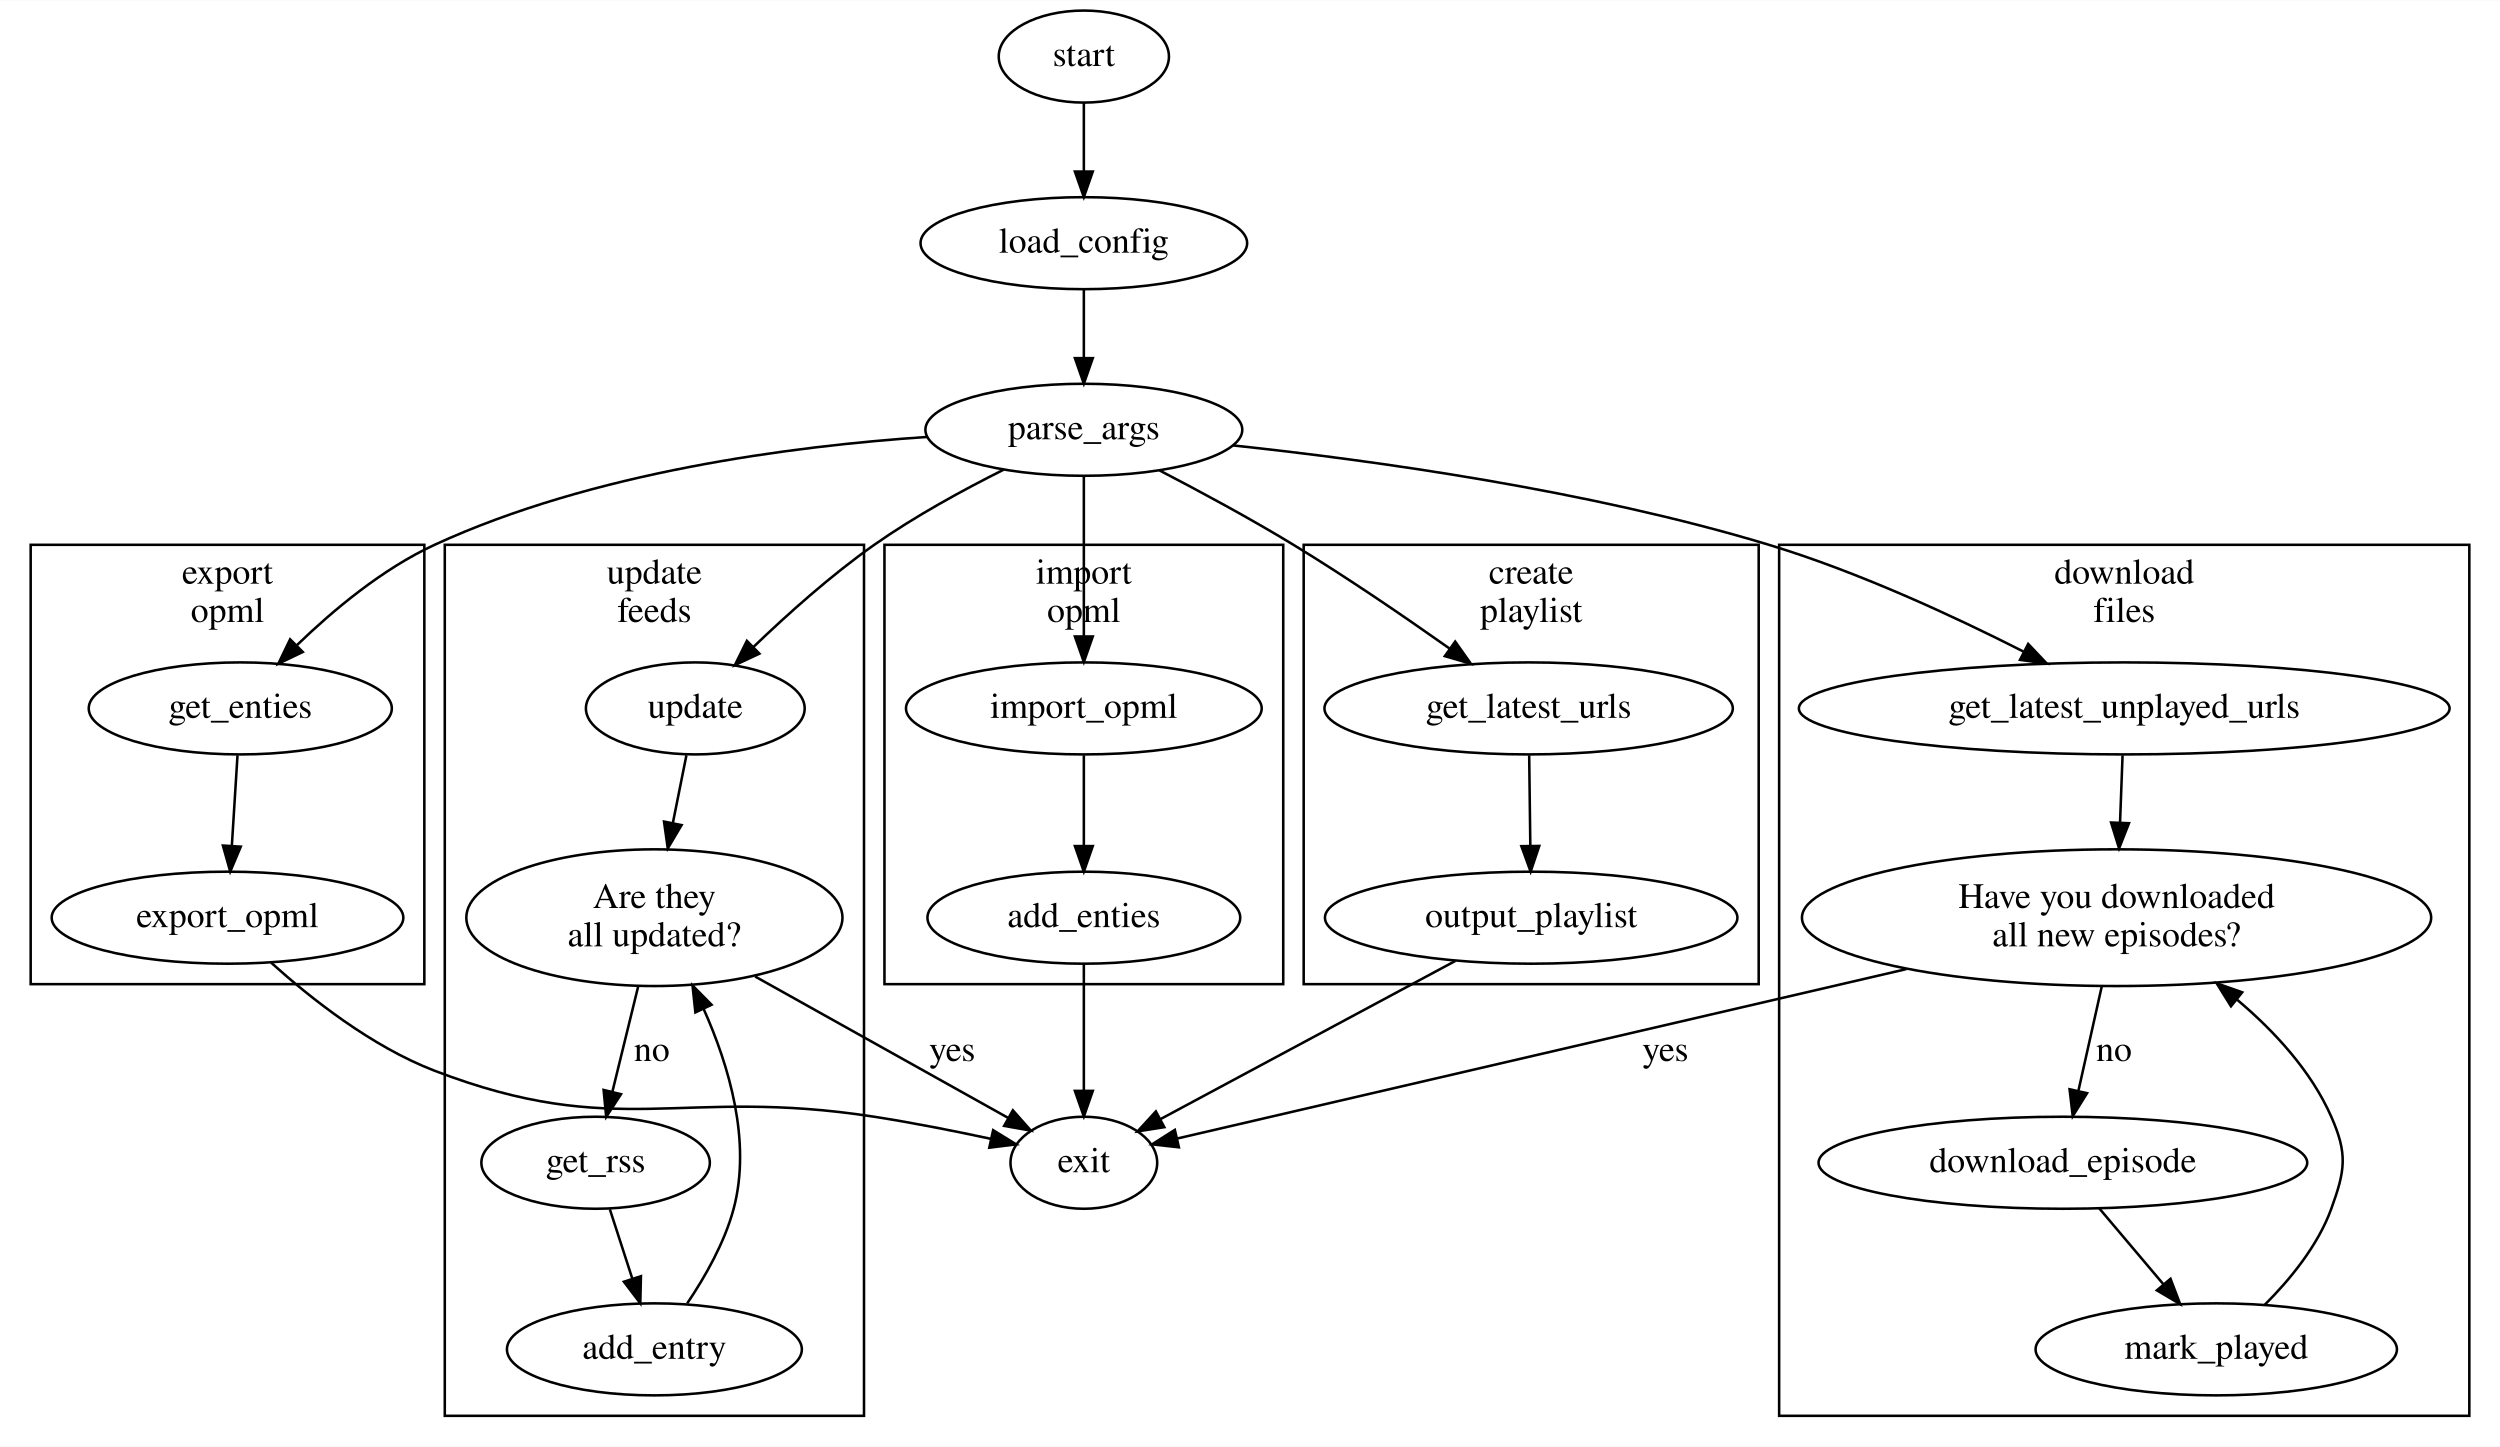
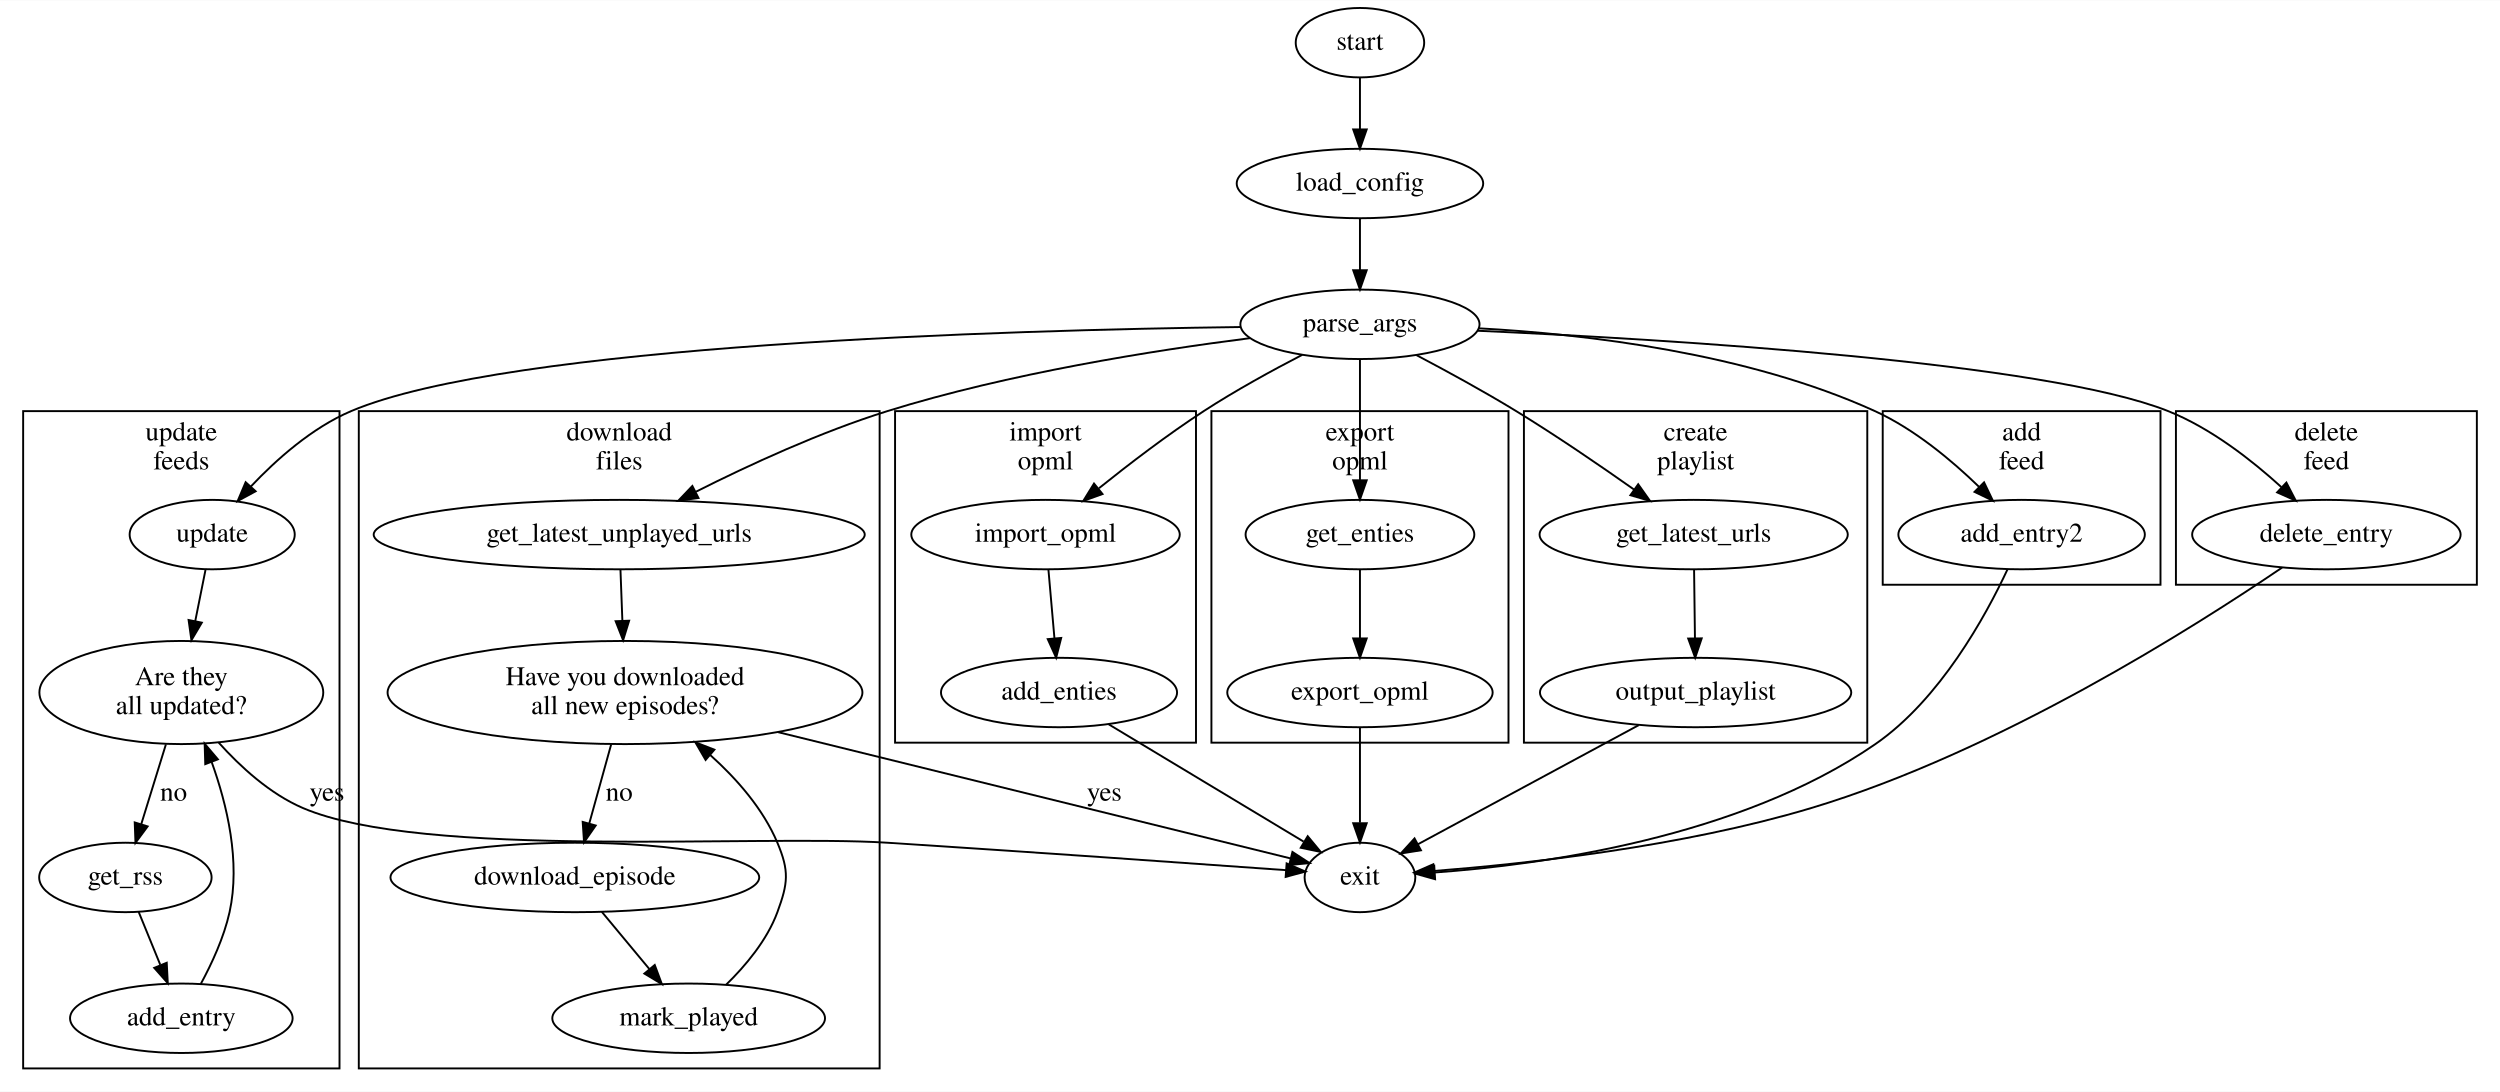
- <svg xmlns="http://www.w3.org/2000/svg" width="978pt" height="566pt" viewBox="0.00 0.00 978.00 565.74">
+ <svg xmlns="http://www.w3.org/2000/svg" width="1296pt" height="566pt" viewBox="0.00 0.00 1296.00 565.74">
  <g id="graph0" class="graph" transform="scale(1 1) rotate(0) translate(4 561.74)">
-     <polygon fill="white" stroke="none" points="-4,4 -4,-561.74 974,-561.74 974,4 -4,4" />
+     <polygon fill="white" stroke="none" points="-4,4 -4,-561.74 1292,-561.74 1292,4 -4,4" />
    <g id="clust1" class="cluster">
-       <polygon fill="none" stroke="black" points="170,-8 170,-348.74 334,-348.74 334,-8 170,-8" />
-       <text text-anchor="middle" x="252" y="-333.54" font-family="Times,serif" font-size="14.00">update</text>
-       <text text-anchor="middle" x="252" y="-318.54" font-family="Times,serif" font-size="14.00">feeds</text>
+       <polygon fill="none" stroke="black" points="8,-8 8,-348.74 172,-348.74 172,-8 8,-8" />
+       <text text-anchor="middle" x="90" y="-333.54" font-family="Times,serif" font-size="14.00">update</text>
+       <text text-anchor="middle" x="90" y="-318.54" font-family="Times,serif" font-size="14.00">feeds</text>
    </g>
    <g id="clust2" class="cluster">
-       <polygon fill="none" stroke="black" points="692,-8 692,-348.74 962,-348.74 962,-8 692,-8" />
-       <text text-anchor="middle" x="827" y="-333.54" font-family="Times,serif" font-size="14.00">download</text>
-       <text text-anchor="middle" x="827" y="-318.54" font-family="Times,serif" font-size="14.00">files</text>
+       <polygon fill="none" stroke="black" points="182,-8 182,-348.74 452,-348.74 452,-8 182,-8" />
+       <text text-anchor="middle" x="317" y="-333.54" font-family="Times,serif" font-size="14.00">download</text>
+       <text text-anchor="middle" x="317" y="-318.54" font-family="Times,serif" font-size="14.00">files</text>
    </g>
    <g id="clust3" class="cluster">
-       <polygon fill="none" stroke="black" points="342,-176.87 342,-348.74 498,-348.74 498,-176.87 342,-176.87" />
-       <text text-anchor="middle" x="420" y="-333.54" font-family="Times,serif" font-size="14.00">import</text>
-       <text text-anchor="middle" x="420" y="-318.54" font-family="Times,serif" font-size="14.00">opml</text>
+       <polygon fill="none" stroke="black" points="460,-176.87 460,-348.74 616,-348.74 616,-176.87 460,-176.87" />
+       <text text-anchor="middle" x="538" y="-333.54" font-family="Times,serif" font-size="14.00">import</text>
+       <text text-anchor="middle" x="538" y="-318.54" font-family="Times,serif" font-size="14.00">opml</text>
    </g>
    <g id="clust4" class="cluster">
-       <polygon fill="none" stroke="black" points="8,-176.87 8,-348.74 162,-348.74 162,-176.87 8,-176.87" />
-       <text text-anchor="middle" x="85" y="-333.54" font-family="Times,serif" font-size="14.00">export</text>
-       <text text-anchor="middle" x="85" y="-318.54" font-family="Times,serif" font-size="14.00">opml</text>
+       <polygon fill="none" stroke="black" points="624,-176.87 624,-348.74 778,-348.74 778,-176.87 624,-176.87" />
+       <text text-anchor="middle" x="701" y="-333.54" font-family="Times,serif" font-size="14.00">export</text>
+       <text text-anchor="middle" x="701" y="-318.54" font-family="Times,serif" font-size="14.00">opml</text>
    </g>
    <g id="clust5" class="cluster">
-       <polygon fill="none" stroke="black" points="506,-176.87 506,-348.74 684,-348.74 684,-176.87 506,-176.87" />
-       <text text-anchor="middle" x="595" y="-333.54" font-family="Times,serif" font-size="14.00">create</text>
-       <text text-anchor="middle" x="595" y="-318.54" font-family="Times,serif" font-size="14.00">playlist</text>
+       <polygon fill="none" stroke="black" points="786,-176.87 786,-348.74 964,-348.74 964,-176.87 786,-176.87" />
+       <text text-anchor="middle" x="875" y="-333.54" font-family="Times,serif" font-size="14.00">create</text>
+       <text text-anchor="middle" x="875" y="-318.54" font-family="Times,serif" font-size="14.00">playlist</text>
+     </g>
+     <g id="clust6" class="cluster">
+       <polygon fill="none" stroke="black" points="972,-258.74 972,-348.74 1116,-348.74 1116,-258.74 972,-258.74" />
+       <text text-anchor="middle" x="1044" y="-333.54" font-family="Times,serif" font-size="14.00">add</text>
+       <text text-anchor="middle" x="1044" y="-318.54" font-family="Times,serif" font-size="14.00">feed</text>
+     </g>
+     <g id="clust7" class="cluster">
+       <polygon fill="none" stroke="black" points="1124,-258.74 1124,-348.74 1280,-348.74 1280,-258.74 1124,-258.74" />
+       <text text-anchor="middle" x="1202" y="-333.54" font-family="Times,serif" font-size="14.00">delete</text>
+       <text text-anchor="middle" x="1202" y="-318.54" font-family="Times,serif" font-size="14.00">feed</text>
    </g>
    <g id="node1" class="node">
-       <ellipse fill="none" stroke="black" cx="420" cy="-539.74" rx="33.295" ry="18" />
-       <text text-anchor="middle" x="420" y="-536.04" font-family="Times,serif" font-size="14.00">start</text>
+       <ellipse fill="none" stroke="black" cx="701" cy="-539.74" rx="33.295" ry="18" />
+       <text text-anchor="middle" x="701" y="-536.04" font-family="Times,serif" font-size="14.00">start</text>
    </g>
    <g id="node2" class="node">
-       <ellipse fill="none" stroke="black" cx="420" cy="-466.74" rx="63.889" ry="18" />
-       <text text-anchor="middle" x="420" y="-463.04" font-family="Times,serif" font-size="14.00">load_config</text>
+       <ellipse fill="none" stroke="black" cx="701" cy="-466.74" rx="63.889" ry="18" />
+       <text text-anchor="middle" x="701" y="-463.04" font-family="Times,serif" font-size="14.00">load_config</text>
    </g>
    <g id="edge1" class="edge">
-       <path fill="none" stroke="black" d="M420,-521.553C420,-513.53 420,-503.788 420,-494.809" />
-       <polygon fill="black" stroke="black" points="423.5,-494.769 420,-484.769 416.5,-494.769 423.5,-494.769" />
+       <path fill="none" stroke="black" d="M701,-521.553C701,-513.53 701,-503.788 701,-494.809" />
+       <polygon fill="black" stroke="black" points="704.5,-494.769 701,-484.769 697.5,-494.769 704.5,-494.769" />
    </g>
    <g id="node3" class="node">
-       <ellipse fill="none" stroke="black" cx="420" cy="-393.74" rx="61.99" ry="18" />
-       <text text-anchor="middle" x="420" y="-390.04" font-family="Times,serif" font-size="14.00">parse_args</text>
+       <ellipse fill="none" stroke="black" cx="701" cy="-393.74" rx="61.99" ry="18" />
+       <text text-anchor="middle" x="701" y="-390.04" font-family="Times,serif" font-size="14.00">parse_args</text>
    </g>
    <g id="edge2" class="edge">
-       <path fill="none" stroke="black" d="M420,-448.553C420,-440.53 420,-430.788 420,-421.809" />
-       <polygon fill="black" stroke="black" points="423.5,-421.769 420,-411.769 416.5,-421.769 423.5,-421.769" />
+       <path fill="none" stroke="black" d="M701,-448.553C701,-440.53 701,-430.788 701,-421.809" />
+       <polygon fill="black" stroke="black" points="704.5,-421.769 701,-411.769 697.5,-421.769 704.5,-421.769" />
    </g>
    <g id="node4" class="node">
-       <ellipse fill="none" stroke="black" cx="268" cy="-284.74" rx="42.793" ry="18" />
-       <text text-anchor="middle" x="268" y="-281.04" font-family="Times,serif" font-size="14.00">update</text>
+       <ellipse fill="none" stroke="black" cx="106" cy="-284.74" rx="42.793" ry="18" />
+       <text text-anchor="middle" x="106" y="-281.04" font-family="Times,serif" font-size="14.00">update</text>
    </g>
    <g id="edge3" class="edge">
-       <path fill="none" stroke="black" d="M388.591,-378.119C372.87,-370.253 353.861,-359.889 338,-348.74 321.116,-336.873 303.863,-321.392 290.711,-308.746" />
-       <polygon fill="black" stroke="black" points="293.073,-306.161 283.474,-301.676 288.182,-311.168 293.073,-306.161" />
+       <path fill="none" stroke="black" d="M639.074,-392.336C519.091,-390.773 259.571,-383.361 178,-348.74 157.746,-340.144 139.175,-323.575 125.967,-309.586" />
+       <polygon fill="black" stroke="black" points="128.522,-307.193 119.205,-302.147 123.342,-311.901 128.522,-307.193" />
    </g>
    <g id="node5" class="node">
-       <ellipse fill="none" stroke="black" cx="827" cy="-284.74" rx="127.277" ry="18" />
-       <text text-anchor="middle" x="827" y="-281.04" font-family="Times,serif" font-size="14.00">get_latest_unplayed_urls</text>
+       <ellipse fill="none" stroke="black" cx="317" cy="-284.74" rx="127.277" ry="18" />
+       <text text-anchor="middle" x="317" y="-281.04" font-family="Times,serif" font-size="14.00">get_latest_unplayed_urls</text>
    </g>
    <g id="edge4" class="edge">
-       <path fill="none" stroke="black" d="M478.244,-387.633C533.215,-381.776 617.491,-370.099 688,-348.74 722.818,-338.193 760.274,-320.836 787.522,-307.008" />
-       <polygon fill="black" stroke="black" points="789.421,-309.967 796.713,-302.281 786.22,-303.742 789.421,-309.967" />
+       <path fill="none" stroke="black" d="M644.099,-386.58C593.825,-380.184 518.928,-368.318 456,-348.74 421.375,-337.968 384.044,-320.707 356.796,-306.975" />
+       <polygon fill="black" stroke="black" points="358.098,-303.709 347.6,-302.281 354.916,-309.944 358.098,-303.709" />
    </g>
    <g id="node6" class="node">
-       <ellipse fill="none" stroke="black" cx="594" cy="-284.74" rx="79.886" ry="18" />
-       <text text-anchor="middle" x="594" y="-281.04" font-family="Times,serif" font-size="14.00">get_latest_urls</text>
+       <ellipse fill="none" stroke="black" cx="874" cy="-284.74" rx="79.886" ry="18" />
+       <text text-anchor="middle" x="874" y="-281.04" font-family="Times,serif" font-size="14.00">get_latest_urls</text>
    </g>
    <g id="edge5" class="edge">
-       <path fill="none" stroke="black" d="M449.653,-377.814C465.429,-369.628 485.022,-359.067 502,-348.74 522.893,-336.032 545.569,-320.524 563.181,-308.075" />
-       <polygon fill="black" stroke="black" points="565.27,-310.884 571.39,-302.235 561.212,-305.18 565.27,-310.884" />
+       <path fill="none" stroke="black" d="M730.275,-377.77C745.854,-369.571 765.209,-359.012 782,-348.74 802.861,-335.978 825.536,-320.47 843.156,-308.034" />
+       <polygon fill="black" stroke="black" points="845.242,-310.845 851.369,-302.201 841.189,-305.138 845.242,-310.845" />
    </g>
    <g id="node7" class="node">
-       <ellipse fill="none" stroke="black" cx="420" cy="-284.74" rx="69.588" ry="18" />
-       <text text-anchor="middle" x="420" y="-281.04" font-family="Times,serif" font-size="14.00">import_opml</text>
+       <ellipse fill="none" stroke="black" cx="538" cy="-284.74" rx="69.588" ry="18" />
+       <text text-anchor="middle" x="538" y="-281.04" font-family="Times,serif" font-size="14.00">import_opml</text>
    </g>
    <g id="edge6" class="edge">
-       <path fill="none" stroke="black" d="M420,-375.549C420,-358.701 420,-332.758 420,-313.08" />
-       <polygon fill="black" stroke="black" points="423.5,-312.889 420,-302.889 416.5,-312.889 423.5,-312.889" />
+       <path fill="none" stroke="black" d="M671.11,-377.94C655.533,-369.872 636.37,-359.38 620,-348.74 601.203,-336.523 581.233,-321.234 565.707,-308.777" />
+       <polygon fill="black" stroke="black" points="567.547,-305.763 557.574,-302.186 563.139,-311.202 567.547,-305.763" />
    </g>
    <g id="node8" class="node">
-       <ellipse fill="none" stroke="black" cx="90" cy="-284.74" rx="59.29" ry="18" />
-       <text text-anchor="middle" x="90" y="-281.04" font-family="Times,serif" font-size="14.00">get_enties</text>
+       <ellipse fill="none" stroke="black" cx="701" cy="-284.74" rx="59.29" ry="18" />
+       <text text-anchor="middle" x="701" y="-281.04" font-family="Times,serif" font-size="14.00">get_enties</text>
    </g>
    <g id="edge7" class="edge">
-       <path fill="none" stroke="black" d="M358.889,-390.952C305.742,-387.385 227.781,-377.212 166,-348.74 145.644,-339.359 126.252,-323.121 112.151,-309.48" />
-       <polygon fill="black" stroke="black" points="114.438,-306.818 104.889,-302.229 109.492,-311.772 114.438,-306.818" />
+       <path fill="none" stroke="black" d="M701,-375.549C701,-358.701 701,-332.758 701,-313.08" />
+       <polygon fill="black" stroke="black" points="704.5,-312.889 701,-302.889 697.5,-312.889 704.5,-312.889" />
    </g>
    <g id="node9" class="node">
-       <ellipse fill="none" stroke="black" cx="252" cy="-202.87" rx="73.578" ry="26.741" />
-       <text text-anchor="middle" x="252" y="-206.67" font-family="Times,serif" font-size="14.00">Are they</text>
-       <text text-anchor="middle" x="252" y="-191.67" font-family="Times,serif" font-size="14.00">all updated?</text>
+       <ellipse fill="none" stroke="black" cx="1044" cy="-284.74" rx="63.889" ry="18" />
+       <text text-anchor="middle" x="1044" y="-281.04" font-family="Times,serif" font-size="14.00">add_entry2</text>
    </g>
    <g id="edge8" class="edge">
-       <path fill="none" stroke="black" d="M264.528,-266.41C262.962,-258.593 261.051,-249.053 259.198,-239.803" />
-       <polygon fill="black" stroke="black" points="262.625,-239.092 257.229,-229.974 255.762,-240.467 262.625,-239.092" />
+       <path fill="none" stroke="black" d="M762.488,-391.674C818.38,-388.641 901.956,-378.848 968,-348.74 988.394,-339.443 1007.79,-323.203 1021.88,-309.54" />
+       <polygon fill="black" stroke="black" points="1024.54,-311.824 1029.13,-302.276 1019.59,-306.878 1024.54,-311.824" />
+     </g>
+     <g id="node10" class="node">
+       <ellipse fill="none" stroke="black" cx="1202" cy="-284.74" rx="69.588" ry="18" />
+       <text text-anchor="middle" x="1202" y="-281.04" font-family="Times,serif" font-size="14.00">delete_entry</text>
+     </g>
+     <g id="edge9" class="edge">
+       <path fill="none" stroke="black" d="M762.067,-390.4C862.19,-385.888 1056.49,-374.098 1120,-348.74 1142.15,-339.897 1163.39,-323.267 1178.7,-309.313" />
+       <polygon fill="black" stroke="black" points="1181.26,-311.716 1186.14,-302.315 1176.46,-306.617 1181.26,-311.716" />
+     </g>
+     <g id="node11" class="node">
+       <ellipse fill="none" stroke="black" cx="90" cy="-202.87" rx="73.578" ry="26.741" />
+       <text text-anchor="middle" x="90" y="-206.67" font-family="Times,serif" font-size="14.00">Are they</text>
+       <text text-anchor="middle" x="90" y="-191.67" font-family="Times,serif" font-size="14.00">all updated?</text>
+     </g>
+     <g id="edge10" class="edge">
+       <path fill="none" stroke="black" d="M102.528,-266.41C100.962,-258.593 99.051,-249.053 97.198,-239.803" />
+       <polygon fill="black" stroke="black" points="100.625,-239.092 95.229,-229.974 93.762,-240.467 100.625,-239.092" />
+     </g>
+     <g id="node14" class="node">
+       <ellipse fill="none" stroke="black" cx="320" cy="-202.87" rx="123.073" ry="26.741" />
+       <text text-anchor="middle" x="320" y="-206.67" font-family="Times,serif" font-size="14.00">Have you downloaded</text>
+       <text text-anchor="middle" x="320" y="-191.67" font-family="Times,serif" font-size="14.00">all new episodes?</text>
+     </g>
+     <g id="edge14" class="edge">
+       <path fill="none" stroke="black" d="M317.651,-266.41C317.941,-258.676 318.295,-249.256 318.639,-240.098" />
+       <polygon fill="black" stroke="black" points="322.142,-240.098 319.02,-229.974 315.147,-239.836 322.142,-240.098" />
+     </g>
+     <g id="node19" class="node">
+       <ellipse fill="none" stroke="black" cx="875" cy="-202.87" rx="80.686" ry="18" />
+       <text text-anchor="middle" x="875" y="-199.17" font-family="Times,serif" font-size="14.00">output_playlist</text>
+     </g>
+     <g id="edge20" class="edge">
+       <path fill="none" stroke="black" d="M874.217,-266.41C874.346,-256.082 874.513,-242.748 874.66,-231.046" />
+       <polygon fill="black" stroke="black" points="878.161,-230.936 874.787,-220.892 871.162,-230.848 878.161,-230.936" />
+     </g>
+     <g id="node17" class="node">
+       <ellipse fill="none" stroke="black" cx="545" cy="-202.87" rx="61.189" ry="18" />
+       <text text-anchor="middle" x="545" y="-199.17" font-family="Times,serif" font-size="14.00">add_enties</text>
+     </g>
+     <g id="edge18" class="edge">
+       <path fill="none" stroke="black" d="M539.519,-266.41C540.424,-256.082 541.593,-242.748 542.618,-231.046" />
+       <polygon fill="black" stroke="black" points="546.122,-231.16 543.508,-220.892 539.148,-230.549 546.122,-231.16" />
+     </g>
+     <g id="node18" class="node">
+       <ellipse fill="none" stroke="black" cx="701" cy="-202.87" rx="68.788" ry="18" />
+       <text text-anchor="middle" x="701" y="-199.17" font-family="Times,serif" font-size="14.00">export_opml</text>
+     </g>
+     <g id="edge19" class="edge">
+       <path fill="none" stroke="black" d="M701,-266.41C701,-256.082 701,-242.748 701,-231.046" />
+       <polygon fill="black" stroke="black" points="704.5,-230.892 701,-220.892 697.5,-230.892 704.5,-230.892" />
+     </g>
+     <g id="node20" class="node">
+       <ellipse fill="none" stroke="black" cx="701" cy="-107" rx="28.695" ry="18" />
+       <text text-anchor="middle" x="701" y="-103.3" font-family="Times,serif" font-size="14.00">exit</text>
+     </g>
+     <g id="edge26" class="edge">
+       <path fill="none" stroke="black" d="M1036.67,-266.668C1025.46,-242.652 1001.75,-199.234 968,-176 897.487,-127.457 795.075,-113.552 739.825,-109.58" />
+       <polygon fill="black" stroke="black" points="739.957,-106.081 729.752,-108.929 739.505,-113.067 739.957,-106.081" />
+     </g>
+     <g id="edge27" class="edge">
+       <path fill="none" stroke="black" d="M1179.05,-267.65C1134.43,-237.311 1031.86,-172.091 935,-143 867.886,-122.842 786.305,-114.008 739.343,-110.357" />
+       <polygon fill="black" stroke="black" points="739.534,-106.861 729.303,-109.614 739.018,-113.842 739.534,-106.861" />
    </g>
    <g id="node12" class="node">
-       <ellipse fill="none" stroke="black" cx="824" cy="-202.87" rx="123.073" ry="26.741" />
-       <text text-anchor="middle" x="824" y="-206.67" font-family="Times,serif" font-size="14.00">Have you downloaded</text>
-       <text text-anchor="middle" x="824" y="-191.67" font-family="Times,serif" font-size="14.00">all new episodes?</text>
+       <ellipse fill="none" stroke="black" cx="61" cy="-107" rx="44.693" ry="18" />
+       <text text-anchor="middle" x="61" y="-103.3" font-family="Times,serif" font-size="14.00">get_rss</text>
+     </g>
+     <g id="edge11" class="edge">
+       <path fill="none" stroke="black" d="M81.999,-175.971C78.03,-163.125 73.243,-147.628 69.242,-134.677" />
+       <polygon fill="black" stroke="black" points="72.528,-133.458 66.232,-124.936 65.84,-135.524 72.528,-133.458" />
+       <text text-anchor="middle" x="86" y="-146.8" font-family="Times,serif" font-size="14.00">no</text>
+     </g>
+     <g id="edge23" class="edge">
+       <path fill="none" stroke="black" d="M109.371,-176.895C120.628,-164.362 135.943,-150.321 153,-143 214.984,-116.396 388.687,-129.335 456,-125 529.136,-120.29 614.512,-114.241 662.72,-110.774" />
+       <polygon fill="black" stroke="black" points="662.989,-114.264 672.712,-110.055 662.486,-107.282 662.989,-114.264" />
+       <text text-anchor="middle" x="165.5" y="-146.8" font-family="Times,serif" font-size="14.00">yes</text>
+     </g>
+     <g id="node13" class="node">
+       <ellipse fill="none" stroke="black" cx="90" cy="-34" rx="57.69" ry="18" />
+       <text text-anchor="middle" x="90" y="-30.3" font-family="Times,serif" font-size="14.00">add_entry</text>
    </g>
    <g id="edge12" class="edge">
-       <path fill="none" stroke="black" d="M826.349,-266.41C826.059,-258.676 825.705,-249.256 825.361,-240.098" />
-       <polygon fill="black" stroke="black" points="828.853,-239.836 824.98,-229.974 821.858,-240.098 828.853,-239.836" />
-     </g>
-     <g id="node17" class="node">
-       <ellipse fill="none" stroke="black" cx="595" cy="-202.87" rx="80.686" ry="18" />
-       <text text-anchor="middle" x="595" y="-199.17" font-family="Times,serif" font-size="14.00">output_playlist</text>
-     </g>
-     <g id="edge18" class="edge">
-       <path fill="none" stroke="black" d="M594.217,-266.41C594.346,-256.082 594.513,-242.748 594.66,-231.046" />
-       <polygon fill="black" stroke="black" points="598.161,-230.936 594.787,-220.892 591.162,-230.848 598.161,-230.936" />
+       <path fill="none" stroke="black" d="M67.873,-89.174C71.218,-80.983 75.321,-70.937 79.082,-61.731" />
+       <polygon fill="black" stroke="black" points="82.434,-62.779 82.975,-52.198 75.954,-60.133 82.434,-62.779" />
+     </g>
+     <g id="edge13" class="edge">
+       <path fill="none" stroke="black" d="M100.108,-51.835C105.709,-62.164 112.111,-75.884 115,-89 120.754,-115.123 113.74,-144.638 105.694,-166.933" />
+       <polygon fill="black" stroke="black" points="102.406,-165.732 102.092,-176.322 108.942,-168.24 102.406,-165.732" />
    </g>
    <g id="node15" class="node">
-       <ellipse fill="none" stroke="black" cx="420" cy="-202.87" rx="61.189" ry="18" />
-       <text text-anchor="middle" x="420" y="-199.17" font-family="Times,serif" font-size="14.00">add_enties</text>
+       <ellipse fill="none" stroke="black" cx="294" cy="-107" rx="95.583" ry="18" />
+       <text text-anchor="middle" x="294" y="-103.3" font-family="Times,serif" font-size="14.00">download_episode</text>
+     </g>
+     <g id="edge15" class="edge">
+       <path fill="none" stroke="black" d="M312.827,-175.971C309.292,-163.211 305.033,-147.835 301.461,-134.937" />
+       <polygon fill="black" stroke="black" points="304.812,-133.924 298.77,-125.221 298.066,-135.793 304.812,-133.924" />
+       <text text-anchor="middle" x="317" y="-146.8" font-family="Times,serif" font-size="14.00">no</text>
+     </g>
+     <g id="edge21" class="edge">
+       <path fill="none" stroke="black" d="M399.406,-182.306C481.046,-162.192 604.527,-131.769 665.024,-116.864" />
+       <polygon fill="black" stroke="black" points="665.999,-120.228 674.871,-114.438 664.324,-113.432 665.999,-120.228" />
+       <text text-anchor="middle" x="568.5" y="-146.8" font-family="Times,serif" font-size="14.00">yes</text>
+     </g>
+     <g id="node16" class="node">
+       <ellipse fill="none" stroke="black" cx="353" cy="-34" rx="70.688" ry="18" />
+       <text text-anchor="middle" x="353" y="-30.3" font-family="Times,serif" font-size="14.00">mark_played</text>
    </g>
    <g id="edge16" class="edge">
-       <path fill="none" stroke="black" d="M420,-266.41C420,-256.082 420,-242.748 420,-231.046" />
-       <polygon fill="black" stroke="black" points="423.5,-230.892 420,-220.892 416.5,-230.892 423.5,-230.892" />
-     </g>
-     <g id="node16" class="node">
-       <ellipse fill="none" stroke="black" cx="85" cy="-202.87" rx="68.788" ry="18" />
-       <text text-anchor="middle" x="85" y="-199.17" font-family="Times,serif" font-size="14.00">export_opml</text>
+       <path fill="none" stroke="black" d="M307.982,-89.174C315.33,-80.332 324.473,-69.329 332.596,-59.553" />
+       <polygon fill="black" stroke="black" points="335.419,-61.633 339.118,-51.705 330.035,-57.159 335.419,-61.633" />
    </g>
    <g id="edge17" class="edge">
-       <path fill="none" stroke="black" d="M88.915,-266.41C88.269,-256.082 87.434,-242.748 86.701,-231.046" />
-       <polygon fill="black" stroke="black" points="90.184,-230.654 86.066,-220.892 83.197,-231.092 90.184,-230.654" />
-     </g>
-     <g id="node10" class="node">
-       <ellipse fill="none" stroke="black" cx="229" cy="-107" rx="44.693" ry="18" />
-       <text text-anchor="middle" x="229" y="-103.3" font-family="Times,serif" font-size="14.00">get_rss</text>
-     </g>
-     <g id="edge9" class="edge">
-       <path fill="none" stroke="black" d="M245.654,-175.971C242.507,-163.125 238.71,-147.628 235.536,-134.677" />
-       <polygon fill="black" stroke="black" points="238.929,-133.816 233.15,-124.936 232.13,-135.482 238.929,-133.816" />
-       <text text-anchor="middle" x="251" y="-146.8" font-family="Times,serif" font-size="14.00">no</text>
-     </g>
-     <g id="node18" class="node">
-       <ellipse fill="none" stroke="black" cx="420" cy="-107" rx="28.695" ry="18" />
-       <text text-anchor="middle" x="420" y="-103.3" font-family="Times,serif" font-size="14.00">exit</text>
-     </g>
-     <g id="edge21" class="edge">
-       <path fill="none" stroke="black" d="M291.389,-179.862C321.711,-162.919 362.96,-139.871 390.483,-124.493" />
-       <polygon fill="black" stroke="black" points="392.233,-127.524 399.255,-119.591 388.818,-121.414 392.233,-127.524" />
-       <text text-anchor="middle" x="368.5" y="-146.8" font-family="Times,serif" font-size="14.00">yes</text>
-     </g>
-     <g id="node11" class="node">
-       <ellipse fill="none" stroke="black" cx="252" cy="-34" rx="57.69" ry="18" />
-       <text text-anchor="middle" x="252" y="-30.3" font-family="Times,serif" font-size="14.00">add_entry</text>
-     </g>
-     <g id="edge10" class="edge">
-       <path fill="none" stroke="black" d="M234.568,-88.813C237.195,-80.702 240.391,-70.835 243.326,-61.777" />
-       <polygon fill="black" stroke="black" points="246.731,-62.621 246.484,-52.029 240.072,-60.464 246.731,-62.621" />
-     </g>
-     <g id="edge11" class="edge">
-       <path fill="none" stroke="black" d="M264.826,-51.973C271.685,-62.13 279.435,-75.63 283,-89 290.009,-115.287 281.209,-144.947 271.219,-167.264" />
-       <polygon fill="black" stroke="black" points="268.033,-165.813 266.907,-176.348 274.357,-168.815 268.033,-165.813" />
-     </g>
-     <g id="node13" class="node">
-       <ellipse fill="none" stroke="black" cx="803" cy="-107" rx="95.583" ry="18" />
-       <text text-anchor="middle" x="803" y="-103.3" font-family="Times,serif" font-size="14.00">download_episode</text>
-     </g>
-     <g id="edge13" class="edge">
-       <path fill="none" stroke="black" d="M818.206,-175.971C815.38,-163.337 811.98,-148.139 809.112,-135.32" />
-       <polygon fill="black" stroke="black" points="812.451,-134.216 806.853,-125.221 805.62,-135.744 812.451,-134.216" />
-       <text text-anchor="middle" x="823" y="-146.8" font-family="Times,serif" font-size="14.00">no</text>
-     </g>
-     <g id="edge19" class="edge">
-       <path fill="none" stroke="black" d="M741.758,-182.761C654.559,-162.5 520.762,-131.412 456.682,-116.523" />
-       <polygon fill="black" stroke="black" points="457.181,-113.046 446.649,-114.192 455.597,-119.864 457.181,-113.046" />
-       <text text-anchor="middle" x="647.5" y="-146.8" font-family="Times,serif" font-size="14.00">yes</text>
-     </g>
-     <g id="node14" class="node">
-       <ellipse fill="none" stroke="black" cx="863" cy="-34" rx="70.688" ry="18" />
-       <text text-anchor="middle" x="863" y="-30.3" font-family="Times,serif" font-size="14.00">mark_played</text>
-     </g>
-     <g id="edge14" class="edge">
-       <path fill="none" stroke="black" d="M817.219,-89.174C824.691,-80.332 833.99,-69.329 842.251,-59.553" />
-       <polygon fill="black" stroke="black" points="845.102,-61.602 848.883,-51.705 839.755,-57.084 845.102,-61.602" />
-     </g>
-     <g id="edge15" class="edge">
-       <path fill="none" stroke="black" d="M881.978,-51.448C891.783,-61.235 902.765,-74.542 908,-89 913.447,-104.044 914.449,-110.357 908,-125 900.135,-142.86 885.844,-158.376 871.254,-170.7" />
-       <polygon fill="black" stroke="black" points="868.755,-168.219 863.156,-177.214 873.142,-173.673 868.755,-168.219" />
+       <path fill="none" stroke="black" d="M372.391,-51.367C382.411,-61.129 393.639,-74.438 399,-89 404.528,-104.015 405.224,-110.26 399,-125 391.589,-142.552 377.993,-158.079 364.144,-170.501" />
+       <polygon fill="black" stroke="black" points="361.784,-167.914 356.462,-177.075 366.335,-173.232 361.784,-167.914" />
+     </g>
+     <g id="edge24" class="edge">
+       <path fill="none" stroke="black" d="M570.76,-186.369C598.56,-169.641 642.744,-143.054 671.81,-125.565" />
+       <polygon fill="black" stroke="black" points="673.912,-128.385 680.676,-120.23 670.303,-122.387 673.912,-128.385" />
+     </g>
+     <g id="edge25" class="edge">
+       <path fill="none" stroke="black" d="M701,-184.653C701,-170.891 701,-151.34 701,-135.427" />
+       <polygon fill="black" stroke="black" points="704.5,-135.108 701,-125.108 697.5,-135.108 704.5,-135.108" />
    </g>
    <g id="edge22" class="edge">
-       <path fill="none" stroke="black" d="M420,-184.653C420,-170.891 420,-151.34 420,-135.427" />
-       <polygon fill="black" stroke="black" points="423.5,-135.108 420,-125.108 416.5,-135.108 423.5,-135.108" />
-     </g>
-     <g id="edge23" class="edge">
-       <path fill="none" stroke="black" d="M102.028,-185.303C117.4,-171.445 141.33,-152.466 166,-143 237.761,-115.465 262.052,-136.816 338,-125 353.028,-122.662 369.467,-119.396 383.654,-116.351" />
-       <polygon fill="black" stroke="black" points="384.513,-119.746 393.533,-114.189 383.016,-112.908 384.513,-119.746" />
-     </g>
-     <g id="edge20" class="edge">
-       <path fill="none" stroke="black" d="M565.314,-185.946C533.184,-168.712 482.231,-141.381 449.986,-124.084" />
-       <polygon fill="black" stroke="black" points="451.486,-120.917 441.019,-119.275 448.177,-127.086 451.486,-120.917" />
+       <path fill="none" stroke="black" d="M845.483,-185.946C813.626,-168.76 763.155,-141.532 731.08,-124.228" />
+       <polygon fill="black" stroke="black" points="732.618,-121.08 722.155,-119.413 729.294,-127.241 732.618,-121.08" />
    </g>
  </g>
</svg>
